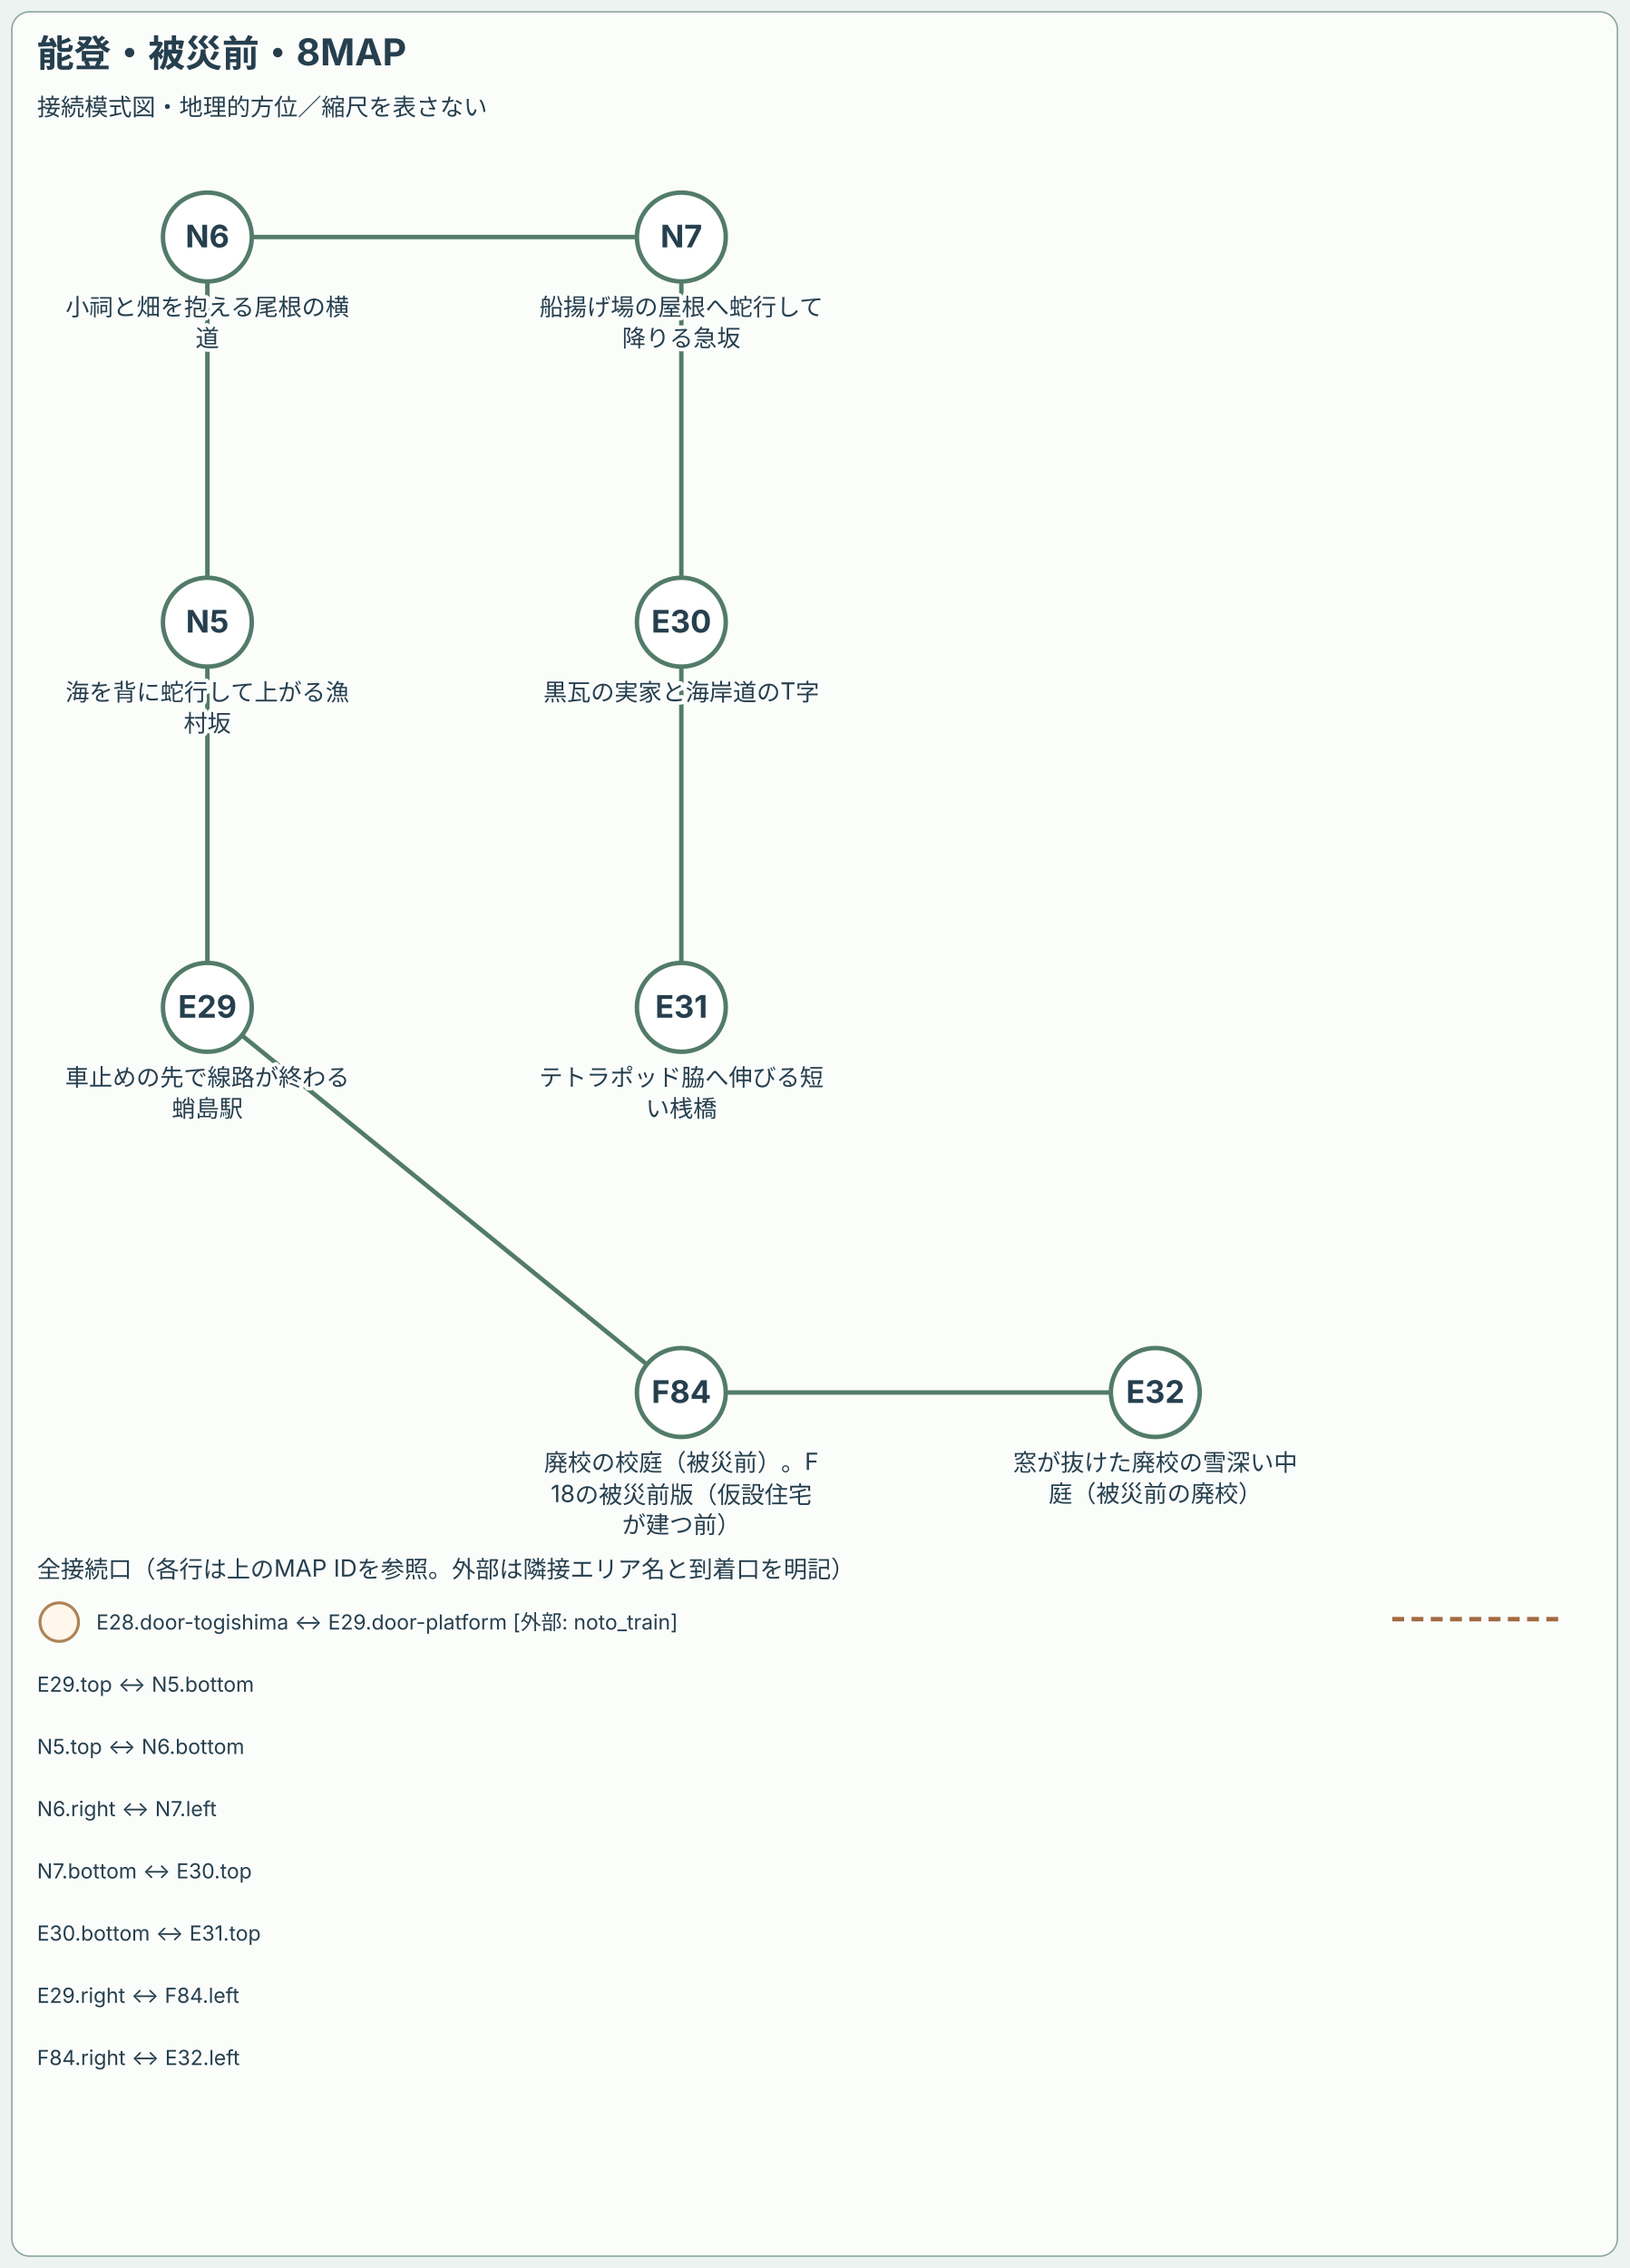
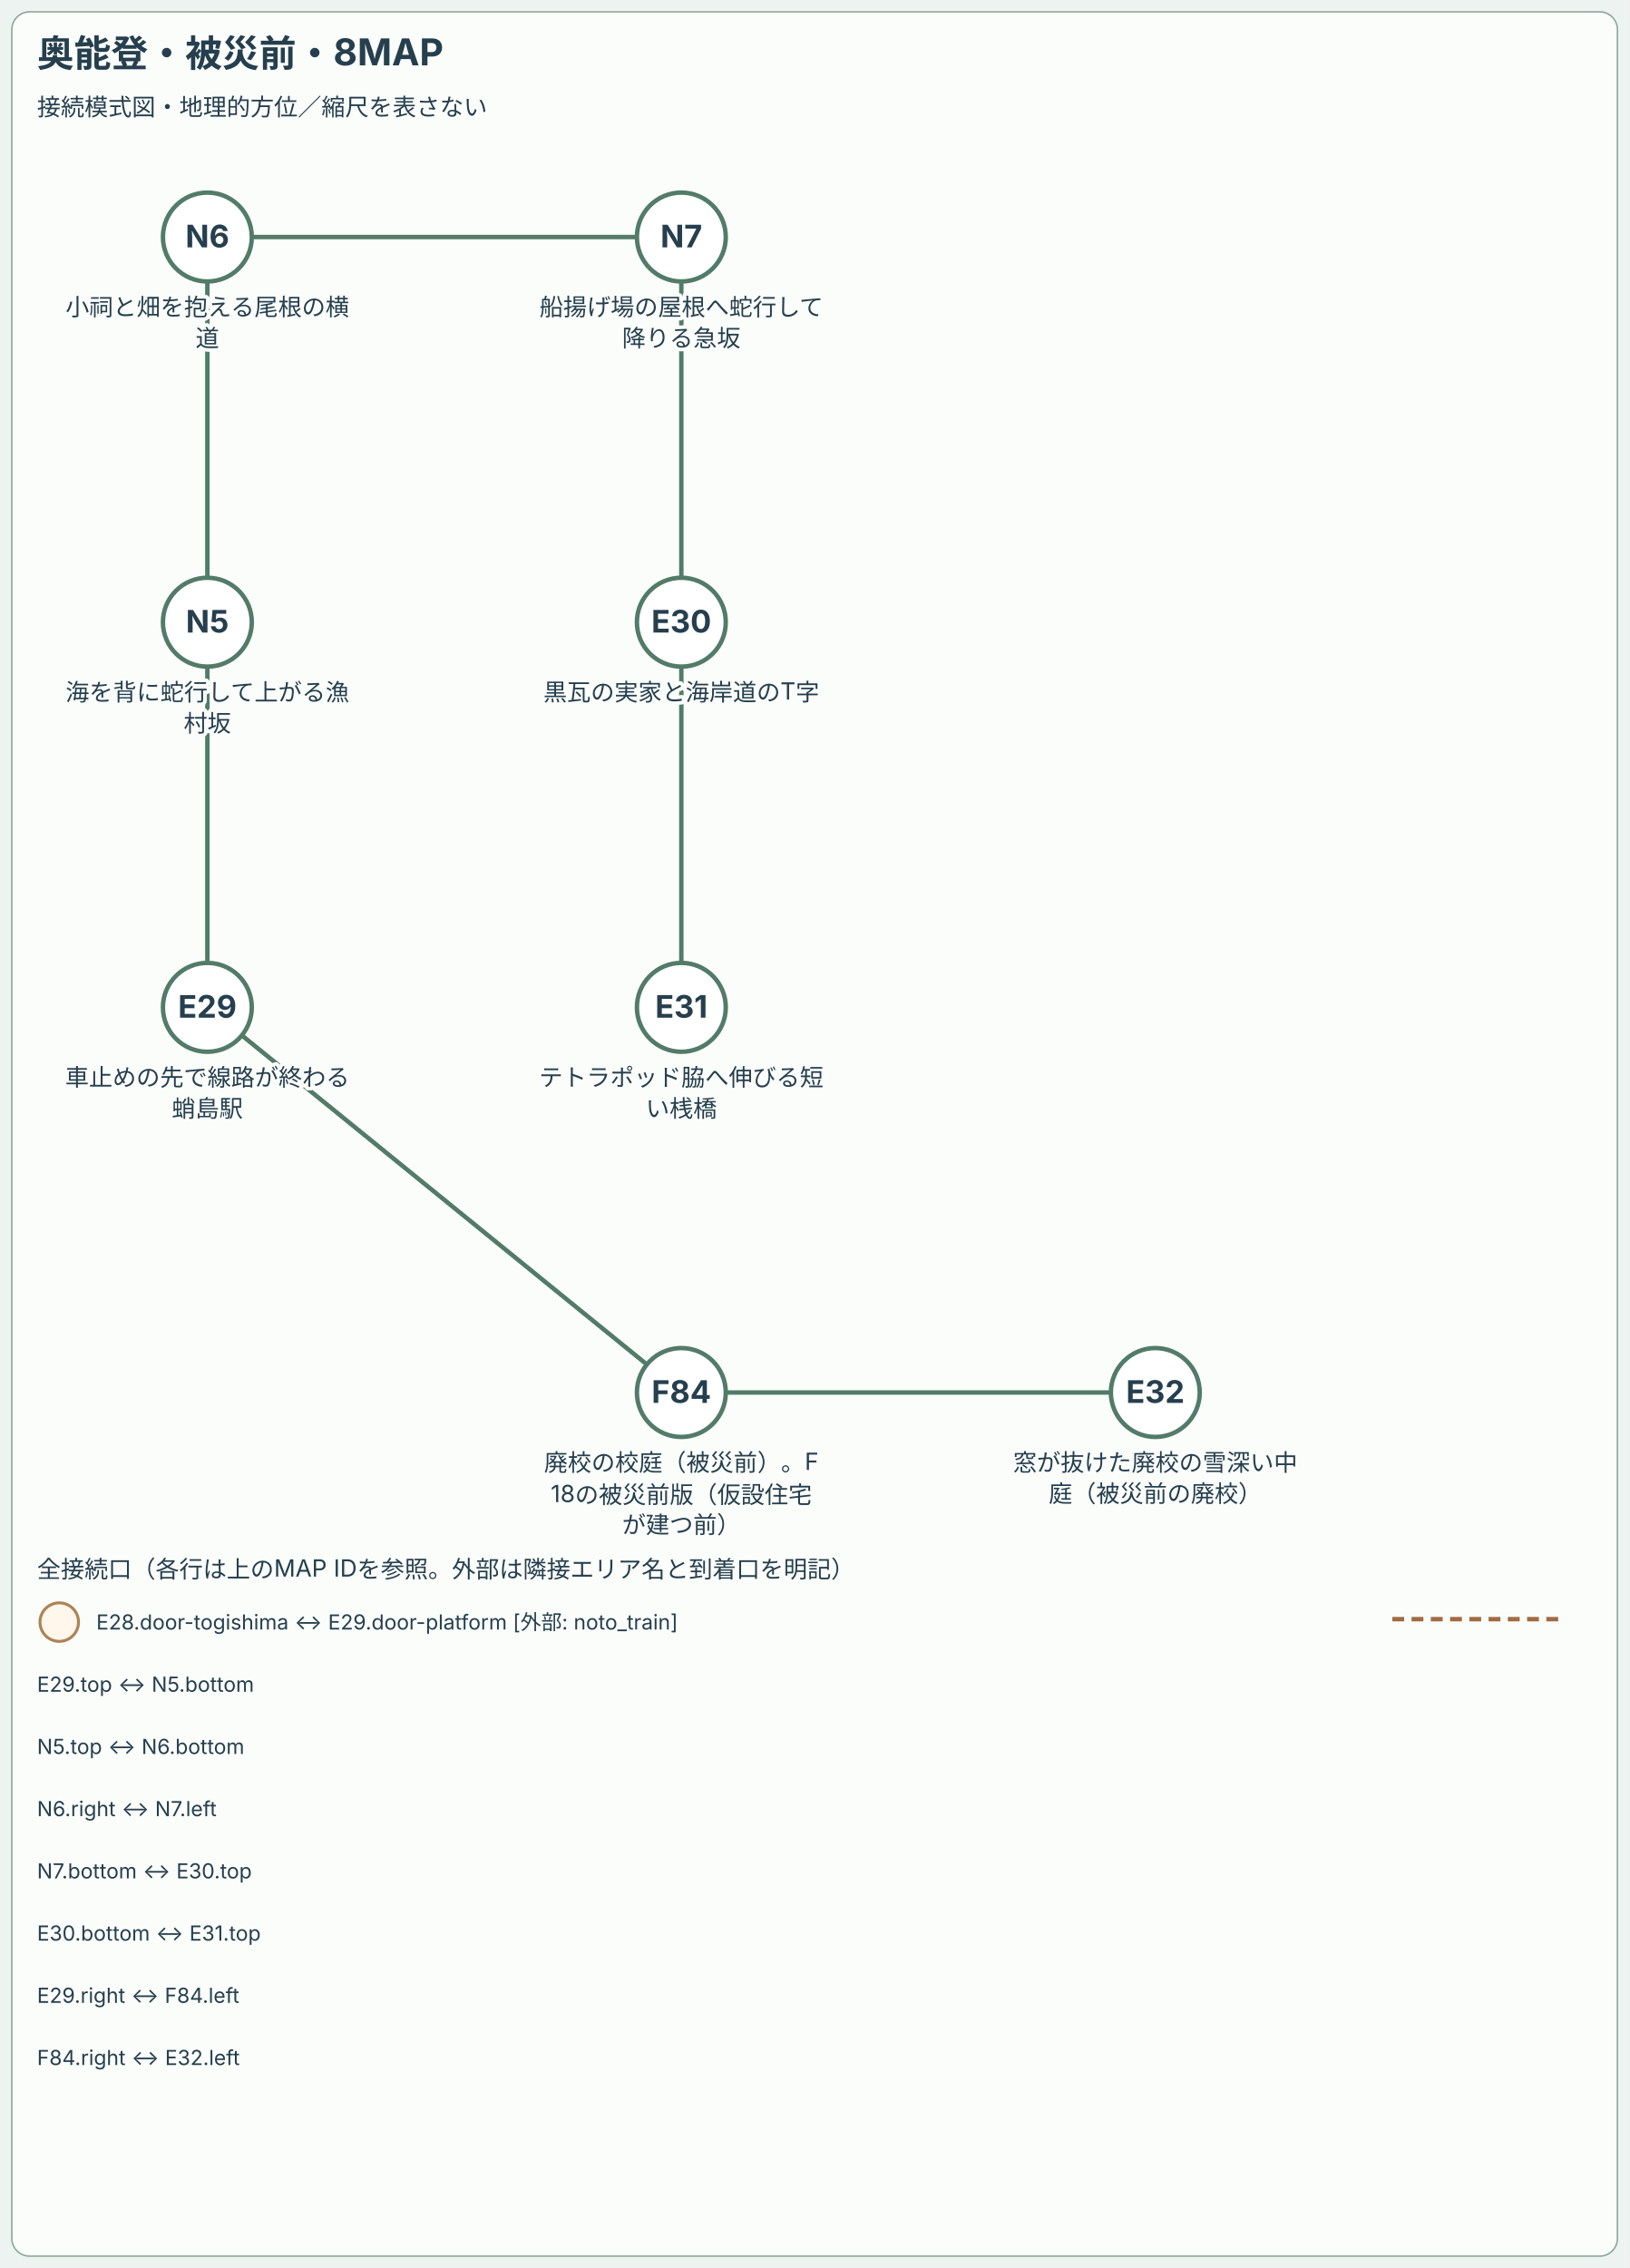
<svg xmlns="http://www.w3.org/2000/svg" width="1100" height="1531" viewBox="0 0 1100 1531" role="img">
  <defs>
    <marker id="directed-arrow" markerWidth="9" markerHeight="9" refX="8" refY="4" orient="auto">
      <path d="M0 0 L8 4 L0 8 Z" fill="#8b4c83" />
    </marker>
  </defs>
  <style>text{font-family:-apple-system,BlinkMacSystemFont,"Hiragino Sans",sans-serif;fill:#263f4e}.node{fill:#fff;stroke:#527b69;stroke-width:3}.ref{fill:#fff7eb;stroke:#ad8456;stroke-width:2}.edge{fill:none;stroke:#527b69;stroke-width:3}.door{fill:none;stroke:#a16b42;stroke-width:3;stroke-dasharray:8 5}.event{fill:none;stroke:#ac4871;stroke-width:4;stroke-dasharray:6 5}.oneway{fill:none;stroke:#5262a8;stroke-width:4}.id{font-size:21px;font-weight:bold;text-anchor:middle}.label{font-size:16px;text-anchor:middle;paint-order:stroke;stroke:#fbfdfb;stroke-width:5;stroke-linejoin:round}.note{font-size:16px}.small{font-size:14px}.heading{font-size:25px;font-weight:bold}</style>
  <rect width="1100" height="1531" fill="#edf3f1" />
  <g data-area="noto_before">
    <rect x="8" y="8" width="1084" height="1515" rx="12" fill="#fbfdfb" stroke="#8aa79a" />
-     <text x="25" y="45" class="heading">能登・被災前・8MAP</text>
+     <text x="25" y="45" class="heading">奥能登・被災前・8MAP</text>
    <text x="25" y="78" class="note">接続模式図・地理的方位／縮尺を表さない</text>
    <path class="edge" data-edge-id="E29.top&gt;N5.bottom:edge" data-kind="edge" data-from="E29" data-to="N5" data-from-port="top" data-to-port="bottom" d="M140 680 L140 420" />
    <path class="edge" data-edge-id="N5.top&gt;N6.bottom:edge" data-kind="edge" data-from="N5" data-to="N6" data-from-port="top" data-to-port="bottom" d="M140 420 L140 160" />
    <path class="edge" data-edge-id="N6.right&gt;N7.left:edge" data-kind="edge" data-from="N6" data-to="N7" data-from-port="right" data-to-port="left" d="M140 160 L460 160" />
    <path class="edge" data-edge-id="N7.bottom&gt;E30.top:edge" data-kind="edge" data-from="N7" data-to="E30" data-from-port="bottom" data-to-port="top" d="M460 160 L460 420" />
    <path class="edge" data-edge-id="E30.bottom&gt;E31.top:edge" data-kind="edge" data-from="E30" data-to="E31" data-from-port="bottom" data-to-port="top" d="M460 420 L460 680" />
    <path class="edge" data-edge-id="E29.right&gt;F84.left:edge" data-kind="edge" data-from="E29" data-to="F84" data-from-port="right" data-to-port="left" d="M140 680 L460 940" />
    <path class="edge" data-edge-id="F84.right&gt;E32.left:edge" data-kind="edge" data-from="F84" data-to="E32" data-from-port="right" data-to-port="left" d="M460 940 L780 940" />
    <circle class="node" data-map="E29" cx="140" cy="680" r="30" />
    <text class="id" x="140" y="687">E29</text>
    <text x="140" y="733" class="label">車止めの先で線路が終わる</text>
    <text x="140" y="754" class="label">蛸島駅</text>
    <circle class="node" data-map="N5" cx="140" cy="420" r="30" />
    <text class="id" x="140" y="427">N5</text>
    <text x="140" y="473" class="label">海を背に蛇行して上がる漁</text>
    <text x="140" y="494" class="label">村坂</text>
    <circle class="node" data-map="N6" cx="140" cy="160" r="30" />
    <text class="id" x="140" y="167">N6</text>
    <text x="140" y="213" class="label">小祠と畑を抱える尾根の横</text>
    <text x="140" y="234" class="label">道</text>
    <circle class="node" data-map="N7" cx="460" cy="160" r="30" />
    <text class="id" x="460" y="167">N7</text>
    <text x="460" y="213" class="label">船揚げ場の屋根へ蛇行して</text>
    <text x="460" y="234" class="label">降りる急坂</text>
    <circle class="node" data-map="E30" cx="460" cy="420" r="30" />
    <text class="id" x="460" y="427">E30</text>
    <text x="460" y="473" class="label">黒瓦の実家と海岸道のT字</text>
    <circle class="node" data-map="E31" cx="460" cy="680" r="30" />
    <text class="id" x="460" y="687">E31</text>
    <text x="460" y="733" class="label">テトラポッド脇へ伸びる短</text>
    <text x="460" y="754" class="label">い桟橋</text>
    <circle class="node" data-map="F84" cx="460" cy="940" r="30" />
    <text class="id" x="460" y="947">F84</text>
    <text x="460" y="993" class="label">廃校の校庭（被災前）。F</text>
    <text x="460" y="1014" class="label">18の被災前版（仮設住宅</text>
    <text x="460" y="1035" class="label">が建つ前）</text>
    <circle class="node" data-map="E32" cx="780" cy="940" r="30" />
    <text class="id" x="780" y="947">E32</text>
    <text x="780" y="993" class="label">窓が抜けた廃校の雪深い中</text>
    <text x="780" y="1014" class="label">庭（被災前の廃校）</text>
    <text x="25" y="1065" class="note">全接続口（各行は上のMAP IDを参照。外部は隣接エリア名と到着口を明記）</text>
    <circle class="ref" data-reference-map="E28" data-reference="E28" cx="40" cy="1095" r="13" />
    <text x="65" y="1100" class="small">E28.door-togishima ↔ E29.door-platform  [外部: noto_train]</text>
    <path class="door" data-edge-id="E28.door-togishima&gt;E29.door-platform:door" data-kind="door" data-from="E28" data-to="E29" data-from-port="door-togishima" data-to-port="door-platform" d="M940 1093 L1055 1093" />
    <text x="25" y="1142" class="small">E29.top ↔ N5.bottom</text>
    <text x="25" y="1184" class="small">N5.top ↔ N6.bottom</text>
    <text x="25" y="1226" class="small">N6.right ↔ N7.left</text>
    <text x="25" y="1268" class="small">N7.bottom ↔ E30.top</text>
    <text x="25" y="1310" class="small">E30.bottom ↔ E31.top</text>
    <text x="25" y="1352" class="small">E29.right ↔ F84.left</text>
    <text x="25" y="1394" class="small">F84.right ↔ E32.left</text>
  </g>
</svg>
